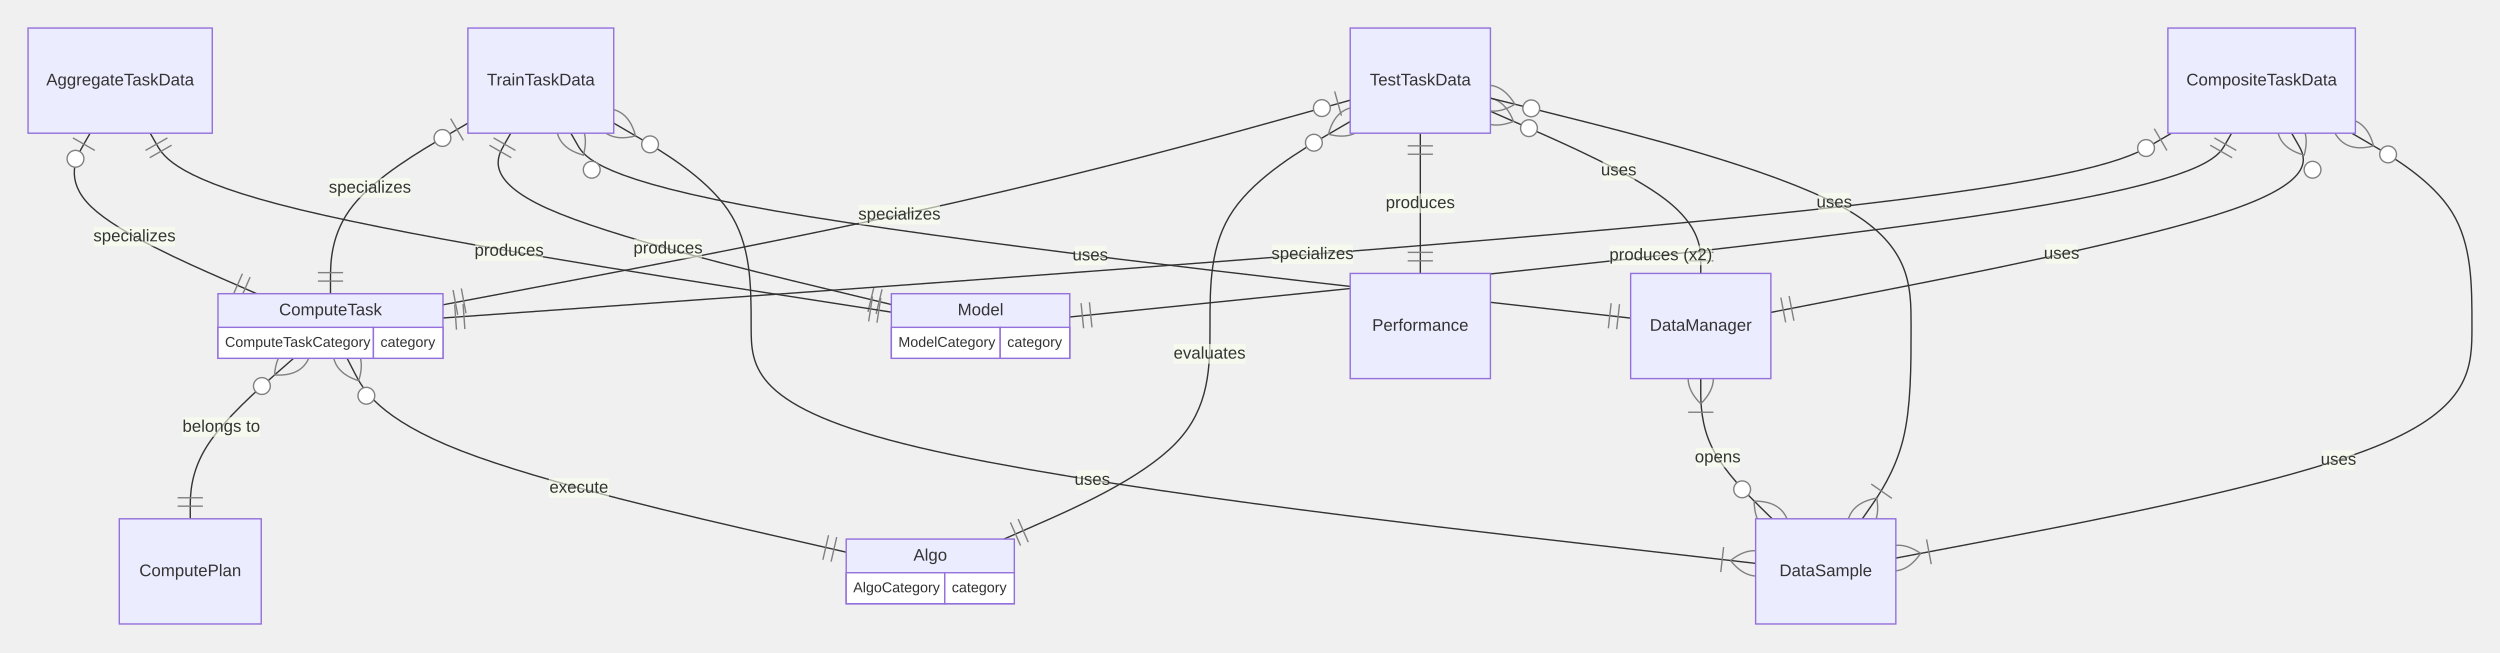
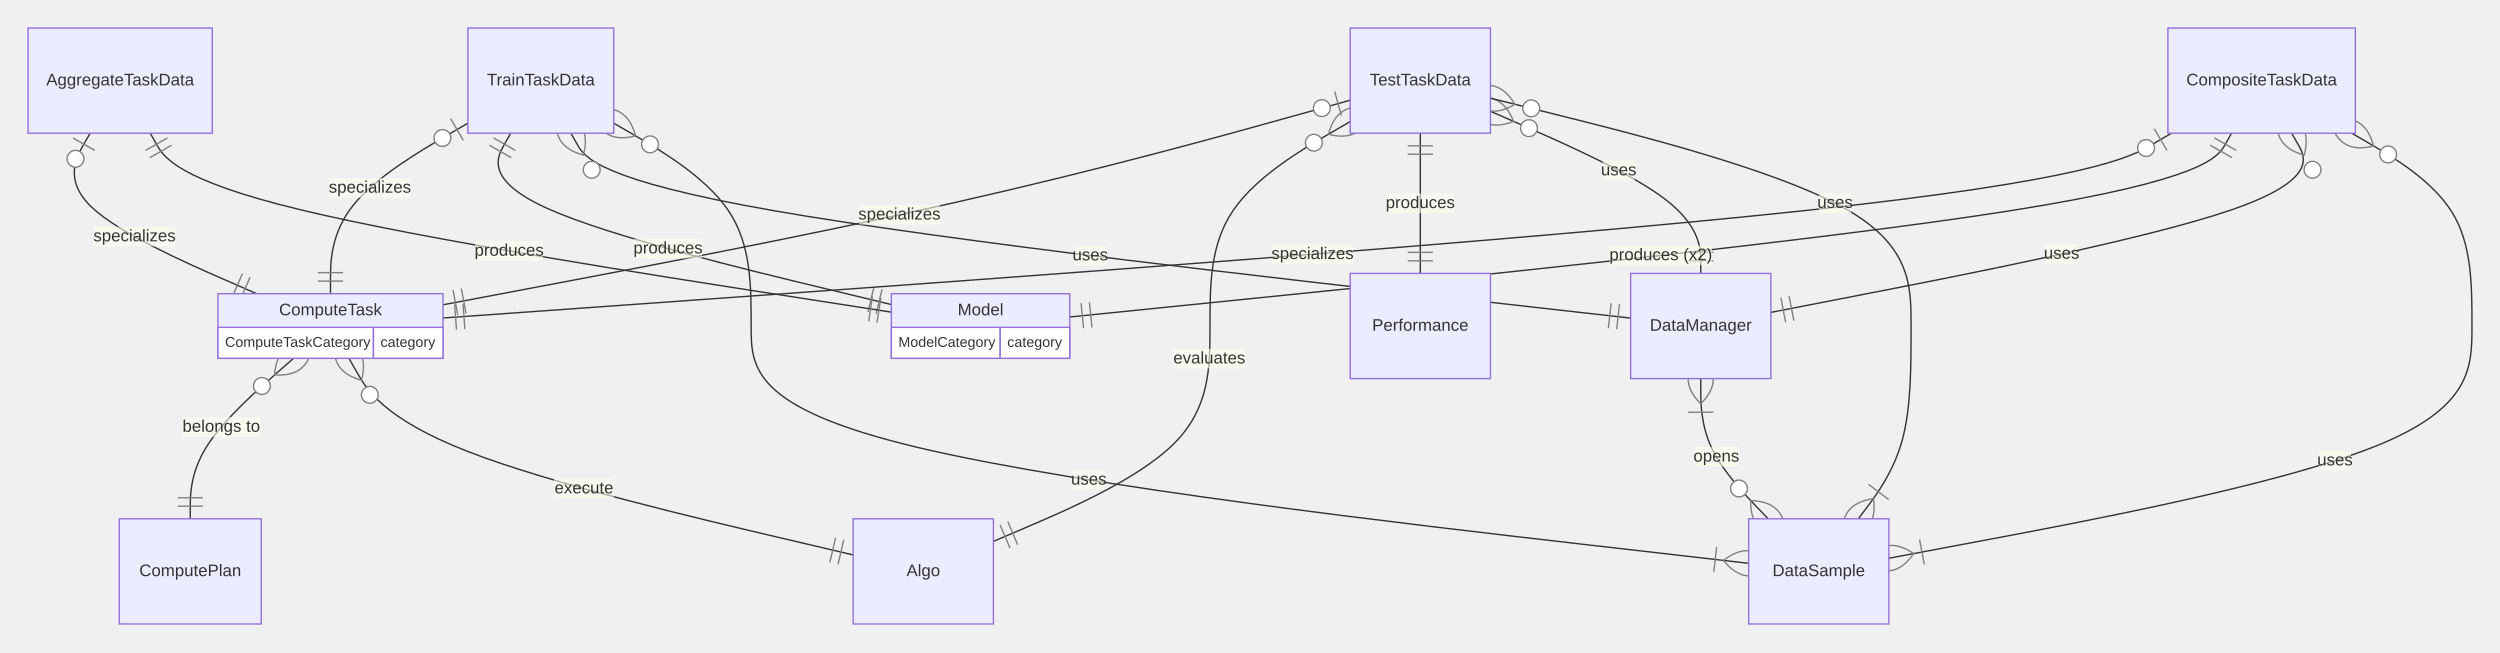
- <svg xmlns="http://www.w3.org/2000/svg" id="mermaid-1650544841487" width="100%" height="465" style="max-width: 1782.93px;" viewBox="0 0 1782.93 465" role="img" aria-labelledby="chart-title-mermaid-1650544841487 chart-desc-mermaid-1650544841487">
-   <style>#mermaid-1650544841487 {font-family:"trebuchet ms",verdana,arial,sans-serif;font-size:16px;fill:#333;}#mermaid-1650544841487 .error-icon{fill:#552222;}#mermaid-1650544841487 .error-text{fill:#552222;stroke:#552222;}#mermaid-1650544841487 .edge-thickness-normal{stroke-width:2px;}#mermaid-1650544841487 .edge-thickness-thick{stroke-width:3.5px;}#mermaid-1650544841487 .edge-pattern-solid{stroke-dasharray:0;}#mermaid-1650544841487 .edge-pattern-dashed{stroke-dasharray:3;}#mermaid-1650544841487 .edge-pattern-dotted{stroke-dasharray:2;}#mermaid-1650544841487 .marker{fill:#333333;stroke:#333333;}#mermaid-1650544841487 .marker.cross{stroke:#333333;}#mermaid-1650544841487 svg{font-family:"trebuchet ms",verdana,arial,sans-serif;font-size:16px;}#mermaid-1650544841487 .entityBox{fill:#ECECFF;stroke:#9370DB;}#mermaid-1650544841487 .attributeBoxOdd{fill:#ffffff;stroke:#9370DB;}#mermaid-1650544841487 .attributeBoxEven{fill:#f2f2f2;stroke:#9370DB;}#mermaid-1650544841487 .relationshipLabelBox{fill:hsl(80, 100%, 96.275%);opacity:0.7;background-color:hsl(80, 100%, 96.275%);}#mermaid-1650544841487 .relationshipLabelBox rect{opacity:0.5;}#mermaid-1650544841487 .relationshipLine{stroke:#333333;}#mermaid-1650544841487 :root{--mermaid-font-family:"trebuchet ms",verdana,arial,sans-serif;}</style>
+ <svg xmlns="http://www.w3.org/2000/svg" id="mermaid-1663335856541" width="100%" height="465" style="max-width: 1782.93px;" viewBox="0 0 1782.93 465">
+   <style>#mermaid-1663335856541 {font-family:"trebuchet ms",verdana,arial,sans-serif;font-size:16px;fill:#333;}#mermaid-1663335856541 .error-icon{fill:#552222;}#mermaid-1663335856541 .error-text{fill:#552222;stroke:#552222;}#mermaid-1663335856541 .edge-thickness-normal{stroke-width:2px;}#mermaid-1663335856541 .edge-thickness-thick{stroke-width:3.5px;}#mermaid-1663335856541 .edge-pattern-solid{stroke-dasharray:0;}#mermaid-1663335856541 .edge-pattern-dashed{stroke-dasharray:3;}#mermaid-1663335856541 .edge-pattern-dotted{stroke-dasharray:2;}#mermaid-1663335856541 .marker{fill:#333333;stroke:#333333;}#mermaid-1663335856541 .marker.cross{stroke:#333333;}#mermaid-1663335856541 svg{font-family:"trebuchet ms",verdana,arial,sans-serif;font-size:16px;}#mermaid-1663335856541 .entityBox{fill:#ECECFF;stroke:#9370DB;}#mermaid-1663335856541 .attributeBoxOdd{fill:#ffffff;stroke:#9370DB;}#mermaid-1663335856541 .attributeBoxEven{fill:#f2f2f2;stroke:#9370DB;}#mermaid-1663335856541 .relationshipLabelBox{fill:hsl(80, 100%, 96.275%);opacity:0.7;background-color:hsl(80, 100%, 96.275%);}#mermaid-1663335856541 .relationshipLabelBox rect{opacity:0.5;}#mermaid-1663335856541 .relationshipLine{stroke:#333333;}#mermaid-1663335856541 :root{--mermaid-font-family:"trebuchet ms",verdana,arial,sans-serif;}</style>
  <g />
  <defs>
    <marker id="ONLY_ONE_START" refX="0" refY="9" markerWidth="18" markerHeight="18" orient="auto">
      <path stroke="gray" fill="none" d="M9,0 L9,18 M15,0 L15,18" />
    </marker>
  </defs>
  <defs>
    <marker id="ONLY_ONE_END" refX="18" refY="9" markerWidth="18" markerHeight="18" orient="auto">
      <path stroke="gray" fill="none" d="M3,0 L3,18 M9,0 L9,18" />
    </marker>
  </defs>
  <defs>
    <marker id="ZERO_OR_ONE_START" refX="0" refY="9" markerWidth="30" markerHeight="18" orient="auto">
      <circle stroke="gray" fill="white" cx="21" cy="9" r="6" />
      <path stroke="gray" fill="none" d="M9,0 L9,18" />
    </marker>
  </defs>
  <defs>
    <marker id="ZERO_OR_ONE_END" refX="30" refY="9" markerWidth="30" markerHeight="18" orient="auto">
      <circle stroke="gray" fill="white" cx="9" cy="9" r="6" />
      <path stroke="gray" fill="none" d="M21,0 L21,18" />
    </marker>
  </defs>
  <defs>
    <marker id="ONE_OR_MORE_START" refX="18" refY="18" markerWidth="45" markerHeight="36" orient="auto">
      <path stroke="gray" fill="none" d="M0,18 Q 18,0 36,18 Q 18,36 0,18 M42,9 L42,27" />
    </marker>
  </defs>
  <defs>
    <marker id="ONE_OR_MORE_END" refX="27" refY="18" markerWidth="45" markerHeight="36" orient="auto">
      <path stroke="gray" fill="none" d="M3,9 L3,27 M9,18 Q27,0 45,18 Q27,36 9,18" />
    </marker>
  </defs>
  <defs>
    <marker id="ZERO_OR_MORE_START" refX="18" refY="18" markerWidth="57" markerHeight="36" orient="auto">
      <circle stroke="gray" fill="white" cx="48" cy="18" r="6" />
      <path stroke="gray" fill="none" d="M0,18 Q18,0 36,18 Q18,36 0,18" />
    </marker>
  </defs>
  <defs>
    <marker id="ZERO_OR_MORE_END" refX="39" refY="18" markerWidth="57" markerHeight="36" orient="auto">
      <circle stroke="gray" fill="white" cx="9" cy="18" r="6" />
      <path stroke="gray" fill="none" d="M21,18 Q39,0 57,18 Q39,36 21,18" />
    </marker>
  </defs>
-   <path class="er relationshipLine" d="M1212.93,270L1212.93,278.333C1212.93,286.667,1212.93,303.333,1221.418,320C1229.907,336.667,1246.884,353.333,1255.372,361.667L1263.86,370" stroke="gray" fill="none" marker-end="url(#ZERO_OR_MORE_END)" marker-start="url(#ONE_OR_MORE_START)" />
+   <path class="er relationshipLine" d="M1212.93,270L1212.93,278.333C1212.93,286.667,1212.93,303.333,1220.945,320C1228.959,336.667,1244.989,353.333,1253.004,361.667L1261.019,370" stroke="gray" fill="none" marker-end="url(#ZERO_OR_MORE_END)" marker-start="url(#ONE_OR_MORE_START)" />
  <path class="er relationshipLine" d="M209.357,255.546L197.08,266.288C184.803,277.031,160.249,298.515,147.972,317.591C135.695,336.667,135.695,353.333,135.695,361.667L135.695,370" stroke="gray" fill="none" marker-end="url(#ONLY_ONE_END)" marker-start="url(#ZERO_OR_MORE_START)" />
-   <path class="er relationshipLine" d="M247.555,255.546L253.083,266.288C258.611,277.031,269.667,298.515,328.99,321.557C388.314,344.598,495.905,369.197,549.701,381.496L603.496,393.795" stroke="gray" fill="none" marker-end="url(#ONLY_ONE_END)" marker-start="url(#ZERO_OR_MORE_START)" />
+   <path class="er relationshipLine" d="M248.864,255.546L255.003,266.288C261.141,277.031,273.418,298.515,333.352,321.885C393.286,345.255,500.878,370.509,554.673,383.136L608.469,395.764" stroke="gray" fill="none" marker-end="url(#ONLY_ONE_END)" marker-start="url(#ZERO_OR_MORE_START)" />
  <path class="er relationshipLine" d="M333.688,87.838L317.355,97.365C301.023,106.892,268.359,125.946,252.027,146.215C235.695,166.485,235.695,187.969,235.695,198.712L235.695,209.454" stroke="gray" fill="none" marker-end="url(#ONLY_ONE_END)" marker-start="url(#ZERO_OR_ONE_START)" />
  <path class="er relationshipLine" d="M364.267,95L359.505,103.333C354.743,111.667,345.219,128.333,390.457,148.699C435.695,169.064,535.695,193.128,585.695,205.159L635.695,217.191" stroke="gray" fill="none" marker-end="url(#ONLY_ONE_END)" marker-start="url(#ONLY_ONE_START)" />
  <path class="er relationshipLine" d="M407.124,95L411.886,103.333C416.648,111.667,426.172,128.333,552.139,150.312C678.107,172.29,920.518,199.581,1041.724,213.226L1162.93,226.871" stroke="gray" fill="none" marker-end="url(#ONLY_ONE_END)" marker-start="url(#ZERO_OR_MORE_START)" />
-   <path class="er relationshipLine" d="M437.703,87.838L454.035,97.365C470.367,106.892,503.031,125.946,519.363,150.056C535.695,174.167,535.695,203.333,535.695,232.5C535.695,261.667,535.695,290.833,655.089,319.049C774.483,347.264,1013.271,374.527,1132.665,388.159L1252.059,401.791" stroke="gray" fill="none" marker-end="url(#ONE_OR_MORE_END)" marker-start="url(#ZERO_OR_MORE_START)" />
+   <path class="er relationshipLine" d="M437.703,87.838L454.035,97.365C470.367,106.892,503.031,125.946,519.363,150.056C535.695,174.167,535.695,203.333,535.695,232.5C535.695,261.667,535.695,290.833,654.26,319.042C772.826,347.251,1009.956,374.503,1128.521,388.128L1247.086,401.754" stroke="gray" fill="none" marker-end="url(#ONE_OR_MORE_END)" marker-start="url(#ZERO_OR_MORE_START)" />
  <path class="er relationshipLine" d="M962.93,71.45L918.993,83.708C875.057,95.967,787.185,120.483,679.352,144.801C571.518,169.119,443.724,193.238,379.827,205.298L315.93,217.357" stroke="gray" fill="none" marker-end="url(#ONLY_ONE_END)" marker-start="url(#ZERO_OR_ONE_START)" />
-   <path class="er relationshipLine" d="M962.93,86.667L946.263,96.389C929.596,106.111,896.263,125.556,879.596,149.861C862.93,174.167,862.93,203.333,862.93,232.5C862.93,261.667,862.93,290.833,838.439,316.159C813.947,341.485,764.965,362.969,740.474,373.712L715.983,384.454" stroke="gray" fill="none" marker-end="url(#ONLY_ONE_END)" marker-start="url(#ZERO_OR_MORE_START)" />
+   <path class="er relationshipLine" d="M962.93,86.667L946.263,96.389C929.596,106.111,896.263,125.556,879.596,149.861C862.93,174.167,862.93,203.333,862.93,232.5C862.93,261.667,862.93,290.833,837.186,316.434C811.443,342.034,759.956,364.068,734.212,375.085L708.469,386.102" stroke="gray" fill="none" marker-end="url(#ONLY_ONE_END)" marker-start="url(#ZERO_OR_MORE_START)" />
  <path class="er relationshipLine" d="M1012.93,95L1012.93,103.333C1012.93,111.667,1012.93,128.333,1012.93,145C1012.93,161.667,1012.93,178.333,1012.93,186.667L1012.93,195" stroke="gray" fill="none" marker-end="url(#ONLY_ONE_END)" marker-start="url(#ONLY_ONE_START)" />
  <path class="er relationshipLine" d="M1062.93,79.375L1087.93,90.312C1112.93,101.25,1162.93,123.125,1187.93,142.396C1212.93,161.667,1212.93,178.333,1212.93,186.667L1212.93,195" stroke="gray" fill="none" marker-end="url(#ONLY_ONE_END)" marker-start="url(#ZERO_OR_MORE_START)" />
-   <path class="er relationshipLine" d="M1062.93,70L1112.93,82.5C1162.93,95,1262.93,120,1312.93,147.083C1362.93,174.167,1362.93,203.333,1362.93,232.5C1362.93,261.667,1362.93,290.833,1357.132,313.75C1351.335,336.667,1339.741,353.333,1333.943,361.667L1328.146,370" stroke="gray" fill="none" marker-end="url(#ONE_OR_MORE_END)" marker-start="url(#ZERO_OR_MORE_START)" />
+   <path class="er relationshipLine" d="M1062.93,70L1112.93,82.5C1162.93,95,1262.93,120,1312.93,147.083C1362.93,174.167,1362.93,203.333,1362.93,232.5C1362.93,261.667,1362.93,290.833,1356.659,313.75C1350.388,336.667,1337.846,353.333,1331.576,361.667L1325.305,370" stroke="gray" fill="none" marker-end="url(#ONE_OR_MORE_END)" marker-start="url(#ZERO_OR_MORE_START)" />
  <path class="er relationshipLine" d="M64.267,95L59.505,103.333C54.743,111.667,45.219,128.333,65.011,147.409C84.803,166.485,133.911,187.969,158.465,198.712L183.019,209.454" stroke="gray" fill="none" marker-end="url(#ONLY_ONE_END)" marker-start="url(#ZERO_OR_ONE_START)" />
  <path class="er relationshipLine" d="M107.124,95L111.886,103.333C116.648,111.667,126.172,128.333,214.267,149.604C302.362,170.875,469.029,196.749,552.362,209.686L635.695,222.624" stroke="gray" fill="none" marker-end="url(#ONLY_ONE_END)" marker-start="url(#ONLY_ONE_START)" />
  <path class="er relationshipLine" d="M1548.644,95L1534.358,103.333C1520.073,111.667,1491.501,128.333,1286.049,150.297C1080.596,172.26,698.263,199.52,507.096,213.15L315.93,226.779" stroke="gray" fill="none" marker-end="url(#ONLY_ONE_END)" marker-start="url(#ZERO_OR_ONE_START)" />
  <path class="er relationshipLine" d="M1591.501,95L1586.739,103.333C1581.977,111.667,1572.453,128.333,1434.358,150.176C1296.263,172.018,1029.596,199.036,896.263,212.545L762.93,226.054" stroke="gray" fill="none" marker-end="url(#ONLY_ONE_END)" marker-start="url(#ONLY_ONE_START)" />
  <path class="er relationshipLine" d="M1634.358,95L1639.12,103.333C1643.882,111.667,1653.406,128.333,1591.501,149.63C1529.596,170.926,1396.263,196.852,1329.596,209.815L1262.93,222.778" stroke="gray" fill="none" marker-end="url(#ONLY_ONE_END)" marker-start="url(#ZERO_OR_MORE_START)" />
-   <path class="er relationshipLine" d="M1677.215,95L1691.501,103.333C1705.787,111.667,1734.358,128.333,1748.644,151.25C1762.93,174.167,1762.93,203.333,1762.93,232.5C1762.93,261.667,1762.93,290.833,1694.451,318.418C1625.973,346.002,1489.016,372.005,1420.537,385.006L1352.059,398.007" stroke="gray" fill="none" marker-end="url(#ONE_OR_MORE_END)" marker-start="url(#ZERO_OR_MORE_START)" />
+   <path class="er relationshipLine" d="M1677.215,95L1691.501,103.333C1705.787,111.667,1734.358,128.333,1748.644,151.25C1762.93,174.167,1762.93,203.333,1762.93,232.5C1762.93,261.667,1762.93,290.833,1693.622,318.435C1624.315,346.036,1485.701,372.072,1416.393,385.09L1347.086,398.108" stroke="gray" fill="none" marker-end="url(#ONE_OR_MORE_END)" marker-start="url(#ZERO_OR_MORE_START)" />
  <g id="DataManager" transform="translate(1162.93,195 )">
    <rect class="er entityBox" fill="honeydew" fill-opacity="100%" stroke="gray" x="0" y="0" width="100" height="75" />
    <text class="er entityLabel" id="entity-DataManager" x="0" y="0" dominant-baseline="middle" text-anchor="middle" style="font-family: &quot;trebuchet ms&quot;, verdana, arial, sans-serif;; font-size: 12px" transform="translate(50,37.5)">DataManager</text>
  </g>
-   <g id="DataSample" transform="translate(1252.059,370 )">
+   <g id="DataSample" transform="translate(1247.086,370 )">
    <rect class="er entityBox" fill="honeydew" fill-opacity="100%" stroke="gray" x="0" y="0" width="100" height="75" />
    <text class="er entityLabel" id="entity-DataSample" x="0" y="0" dominant-baseline="middle" text-anchor="middle" style="font-family: &quot;trebuchet ms&quot;, verdana, arial, sans-serif;; font-size: 12px" transform="translate(50,37.5)">DataSample</text>
  </g>
  <g id="ComputeTask" transform="translate(155.4609,209.4541 )">
    <rect class="er entityBox" fill="honeydew" fill-opacity="100%" stroke="gray" x="0" y="0" width="160.469" height="46.092" />
    <text class="er entityLabel" id="entity-ComputeTask" x="0" y="0" dominant-baseline="middle" text-anchor="middle" style="font-family: &quot;trebuchet ms&quot;, verdana, arial, sans-serif;; font-size: 12px" transform="translate(80.23438,12)">ComputeTask</text>
    <rect class="er attributeBoxOdd" fill="honeydew" fill-opacity="100%" stroke="gray" x="0" y="24" width="110.859" height="22.092" />
    <text class="er entityLabel" id="entity-ComputeTask-attr-1-type" x="0" y="0" dominant-baseline="middle" text-anchor="left" style="font-family: &quot;trebuchet ms&quot;, verdana, arial, sans-serif;; font-size: 10.2px" transform="translate(5,35.0459)">ComputeTaskCategory</text>
    <rect class="er attributeBoxOdd" fill="honeydew" fill-opacity="100%" stroke="gray" x="110.859" y="24" width="49.609" height="22.092" />
    <text class="er entityLabel" id="entity-ComputeTask-attr-1-name" x="0" y="0" dominant-baseline="middle" text-anchor="left" style="font-family: &quot;trebuchet ms&quot;, verdana, arial, sans-serif;; font-size: 10.2px" transform="translate(115.8594,35.0459)">category</text>
  </g>
  <g id="ComputePlan" transform="translate(85.08594,370 )">
    <rect class="er entityBox" fill="honeydew" fill-opacity="100%" stroke="gray" x="0" y="0" width="101.219" height="75" />
    <text class="er entityLabel" id="entity-ComputePlan" x="0" y="0" dominant-baseline="middle" text-anchor="middle" style="font-family: &quot;trebuchet ms&quot;, verdana, arial, sans-serif;; font-size: 12px" transform="translate(50.60938,37.5)">ComputePlan</text>
  </g>
-   <g id="Algo" transform="translate(603.4961,384.4541 )">
-     <rect class="er entityBox" fill="honeydew" fill-opacity="100%" stroke="gray" x="0" y="0" width="119.891" height="46.092" />
-     <text class="er entityLabel" id="entity-Algo" x="0" y="0" dominant-baseline="middle" text-anchor="middle" style="font-family: &quot;trebuchet ms&quot;, verdana, arial, sans-serif;; font-size: 12px" transform="translate(59.94531,12)">Algo</text>
-     <rect class="er attributeBoxOdd" fill="honeydew" fill-opacity="100%" stroke="gray" x="0" y="24" width="70.281" height="22.092" />
-     <text class="er entityLabel" id="entity-Algo-attr-1-type" x="0" y="0" dominant-baseline="middle" text-anchor="left" style="font-family: &quot;trebuchet ms&quot;, verdana, arial, sans-serif;; font-size: 10.2px" transform="translate(5,35.0459)">AlgoCategory</text>
-     <rect class="er attributeBoxOdd" fill="honeydew" fill-opacity="100%" stroke="gray" x="70.281" y="24" width="49.609" height="22.092" />
-     <text class="er entityLabel" id="entity-Algo-attr-1-name" x="0" y="0" dominant-baseline="middle" text-anchor="left" style="font-family: &quot;trebuchet ms&quot;, verdana, arial, sans-serif;; font-size: 10.2px" transform="translate(75.28125,35.0459)">category</text>
+   <g id="Algo" transform="translate(608.4688,370 )">
+     <rect class="er entityBox" fill="honeydew" fill-opacity="100%" stroke="gray" x="0" y="0" width="100" height="75" />
+     <text class="er entityLabel" id="entity-Algo" x="0" y="0" dominant-baseline="middle" text-anchor="middle" style="font-family: &quot;trebuchet ms&quot;, verdana, arial, sans-serif;; font-size: 12px" transform="translate(50,37.5)">Algo</text>
  </g>
  <g id="TrainTaskData" transform="translate(333.6875,20 )">
    <rect class="er entityBox" fill="honeydew" fill-opacity="100%" stroke="gray" x="0" y="0" width="104.016" height="75" />
    <text class="er entityLabel" id="entity-TrainTaskData" x="0" y="0" dominant-baseline="middle" text-anchor="middle" style="font-family: &quot;trebuchet ms&quot;, verdana, arial, sans-serif;; font-size: 12px" transform="translate(52.00781,37.5)">TrainTaskData</text>
  </g>
  <g id="Model" transform="translate(635.6953,209.4541 )">
    <rect class="er entityBox" fill="honeydew" fill-opacity="100%" stroke="gray" x="0" y="0" width="127.234" height="46.092" />
    <text class="er entityLabel" id="entity-Model" x="0" y="0" dominant-baseline="middle" text-anchor="middle" style="font-family: &quot;trebuchet ms&quot;, verdana, arial, sans-serif;; font-size: 12px" transform="translate(63.61719,12)">Model</text>
    <rect class="er attributeBoxOdd" fill="honeydew" fill-opacity="100%" stroke="gray" x="0" y="24" width="77.625" height="22.092" />
    <text class="er entityLabel" id="entity-Model-attr-1-type" x="0" y="0" dominant-baseline="middle" text-anchor="left" style="font-family: &quot;trebuchet ms&quot;, verdana, arial, sans-serif;; font-size: 10.2px" transform="translate(5,35.0459)">ModelCategory</text>
    <rect class="er attributeBoxOdd" fill="honeydew" fill-opacity="100%" stroke="gray" x="77.625" y="24" width="49.609" height="22.092" />
    <text class="er entityLabel" id="entity-Model-attr-1-name" x="0" y="0" dominant-baseline="middle" text-anchor="left" style="font-family: &quot;trebuchet ms&quot;, verdana, arial, sans-serif;; font-size: 10.2px" transform="translate(82.625,35.0459)">category</text>
  </g>
  <g id="TestTaskData" transform="translate(962.9297,20 )">
    <rect class="er entityBox" fill="honeydew" fill-opacity="100%" stroke="gray" x="0" y="0" width="100" height="75" />
    <text class="er entityLabel" id="entity-TestTaskData" x="0" y="0" dominant-baseline="middle" text-anchor="middle" style="font-family: &quot;trebuchet ms&quot;, verdana, arial, sans-serif;; font-size: 12px" transform="translate(50,37.5)">TestTaskData</text>
  </g>
  <g id="Performance" transform="translate(962.9297,195 )">
    <rect class="er entityBox" fill="honeydew" fill-opacity="100%" stroke="gray" x="0" y="0" width="100" height="75" />
    <text class="er entityLabel" id="entity-Performance" x="0" y="0" dominant-baseline="middle" text-anchor="middle" style="font-family: &quot;trebuchet ms&quot;, verdana, arial, sans-serif;; font-size: 12px" transform="translate(50,37.5)">Performance</text>
  </g>
  <g id="AggregateTaskData" transform="translate(20,20 )">
    <rect class="er entityBox" fill="honeydew" fill-opacity="100%" stroke="gray" x="0" y="0" width="131.391" height="75" />
    <text class="er entityLabel" id="entity-AggregateTaskData" x="0" y="0" dominant-baseline="middle" text-anchor="middle" style="font-family: &quot;trebuchet ms&quot;, verdana, arial, sans-serif;; font-size: 12px" transform="translate(65.69531,37.5)">AggregateTaskData</text>
  </g>
  <g id="CompositeTaskData" transform="translate(1546.078,20 )">
    <rect class="er entityBox" fill="honeydew" fill-opacity="100%" stroke="gray" x="0" y="0" width="133.703" height="75" />
    <text class="er entityLabel" id="entity-CompositeTaskData" x="0" y="0" dominant-baseline="middle" text-anchor="middle" style="font-family: &quot;trebuchet ms&quot;, verdana, arial, sans-serif;; font-size: 12px" transform="translate(66.85156,37.5)">CompositeTaskData</text>
  </g>
-   <rect class="er relationshipLabelBox" x="1209.481" y="319.332" width="31.094" height="14" fill="white" fill-opacity="85%" />
-   <text class="er relationshipLabel" id="rel1" x="1225.028" y="326.332" text-anchor="middle" dominant-baseline="middle" style="font-family: &quot;trebuchet ms&quot;, verdana, arial, sans-serif;; font-size: 12px">opens</text>
+   <rect class="er relationshipLabelBox" x="1208.504" y="318.819" width="31.094" height="14" fill="white" fill-opacity="85%" />
+   <text class="er relationshipLabel" id="rel1" x="1224.051" y="325.819" text-anchor="middle" dominant-baseline="middle" style="font-family: &quot;trebuchet ms&quot;, verdana, arial, sans-serif;; font-size: 12px">opens</text>
  <rect class="er relationshipLabelBox" x="130.085" y="297.529" width="55.469" height="14" fill="white" fill-opacity="85%" />
  <text class="er relationshipLabel" id="rel2" x="157.819" y="304.529" text-anchor="middle" dominant-baseline="middle" style="font-family: &quot;trebuchet ms&quot;, verdana, arial, sans-serif;; font-size: 12px">belongs to</text>
-   <rect class="er relationshipLabelBox" x="391.376" y="340.983" width="42.906" height="14" fill="white" fill-opacity="85%" />
-   <text class="er relationshipLabel" id="rel3" x="412.829" y="347.983" text-anchor="middle" dominant-baseline="middle" style="font-family: &quot;trebuchet ms&quot;, verdana, arial, sans-serif;; font-size: 12px">execute</text>
+   <rect class="er relationshipLabelBox" x="395.04" y="341.473" width="42.906" height="14" fill="white" fill-opacity="85%" />
+   <text class="er relationshipLabel" id="rel3" x="416.493" y="348.473" text-anchor="middle" dominant-baseline="middle" style="font-family: &quot;trebuchet ms&quot;, verdana, arial, sans-serif;; font-size: 12px">execute</text>
  <rect class="er relationshipLabelBox" x="234.893" y="127.013" width="57.828" height="14" fill="white" fill-opacity="85%" />
  <text class="er relationshipLabel" id="rel4" x="263.807" y="134.013" text-anchor="middle" dominant-baseline="middle" style="font-family: &quot;trebuchet ms&quot;, verdana, arial, sans-serif;; font-size: 12px">specializes</text>
  <rect class="er relationshipLabelBox" x="452.245" y="170.335" width="48.375" height="14" fill="white" fill-opacity="85%" />
  <text class="er relationshipLabel" id="rel5" x="476.433" y="177.335" text-anchor="middle" dominant-baseline="middle" style="font-family: &quot;trebuchet ms&quot;, verdana, arial, sans-serif;; font-size: 12px">produces</text>
  <rect class="er relationshipLabelBox" x="766.147" y="175.267" width="22.828" height="14" fill="white" fill-opacity="85%" />
  <text class="er relationshipLabel" id="rel6" x="777.561" y="182.267" text-anchor="middle" dominant-baseline="middle" style="font-family: &quot;trebuchet ms&quot;, verdana, arial, sans-serif;; font-size: 12px">uses</text>
-   <rect class="er relationshipLabelBox" x="767.583" y="335.371" width="22.828" height="14" fill="white" fill-opacity="85%" />
-   <text class="er relationshipLabel" id="rel7" x="778.998" y="342.371" text-anchor="middle" dominant-baseline="middle" style="font-family: &quot;trebuchet ms&quot;, verdana, arial, sans-serif;; font-size: 12px">uses</text>
+   <rect class="er relationshipLabelBox" x="765.059" y="335.224" width="22.828" height="14" fill="white" fill-opacity="85%" />
+   <text class="er relationshipLabel" id="rel7" x="776.473" y="342.224" text-anchor="middle" dominant-baseline="middle" style="font-family: &quot;trebuchet ms&quot;, verdana, arial, sans-serif;; font-size: 12px">uses</text>
  <rect class="er relationshipLabelBox" x="612.519" y="146.175" width="57.828" height="14" fill="white" fill-opacity="85%" />
  <text class="er relationshipLabel" id="rel8" x="641.433" y="153.175" text-anchor="middle" dominant-baseline="middle" style="font-family: &quot;trebuchet ms&quot;, verdana, arial, sans-serif;; font-size: 12px">specializes</text>
-   <rect class="er relationshipLabelBox" x="836.993" y="245.334" width="51.297" height="14" fill="white" fill-opacity="85%" />
-   <text class="er relationshipLabel" id="rel9" x="862.641" y="252.334" text-anchor="middle" dominant-baseline="middle" style="font-family: &quot;trebuchet ms&quot;, verdana, arial, sans-serif;; font-size: 12px">evaluates</text>
+   <rect class="er relationshipLabelBox" x="836.79" y="248.804" width="51.297" height="14" fill="white" fill-opacity="85%" />
+   <text class="er relationshipLabel" id="rel9" x="862.439" y="255.804" text-anchor="middle" dominant-baseline="middle" style="font-family: &quot;trebuchet ms&quot;, verdana, arial, sans-serif;; font-size: 12px">evaluates</text>
  <rect class="er relationshipLabelBox" x="988.742" y="138" width="48.375" height="14" fill="white" fill-opacity="85%" />
  <text class="er relationshipLabel" id="rel10" x="1012.93" y="145" text-anchor="middle" dominant-baseline="middle" style="font-family: &quot;trebuchet ms&quot;, verdana, arial, sans-serif;; font-size: 12px">produces</text>
  <rect class="er relationshipLabelBox" x="1142.981" y="114.658" width="22.828" height="14" fill="white" fill-opacity="85%" />
  <text class="er relationshipLabel" id="rel11" x="1154.395" y="121.658" text-anchor="middle" dominant-baseline="middle" style="font-family: &quot;trebuchet ms&quot;, verdana, arial, sans-serif;; font-size: 12px">uses</text>
-   <rect class="er relationshipLabelBox" x="1296.75" y="137.584" width="22.828" height="14" fill="white" fill-opacity="85%" />
-   <text class="er relationshipLabel" id="rel12" x="1308.164" y="144.584" text-anchor="middle" dominant-baseline="middle" style="font-family: &quot;trebuchet ms&quot;, verdana, arial, sans-serif;; font-size: 12px">uses</text>
+   <rect class="er relationshipLabelBox" x="1297.3" y="137.866" width="22.828" height="14" fill="white" fill-opacity="85%" />
+   <text class="er relationshipLabel" id="rel12" x="1308.714" y="144.866" text-anchor="middle" dominant-baseline="middle" style="font-family: &quot;trebuchet ms&quot;, verdana, arial, sans-serif;; font-size: 12px">uses</text>
  <rect class="er relationshipLabelBox" x="67.014" y="161.702" width="57.828" height="14" fill="white" fill-opacity="85%" />
  <text class="er relationshipLabel" id="rel13" x="95.928" y="168.702" text-anchor="middle" dominant-baseline="middle" style="font-family: &quot;trebuchet ms&quot;, verdana, arial, sans-serif;; font-size: 12px">specializes</text>
  <rect class="er relationshipLabelBox" x="338.916" y="171.984" width="48.375" height="14" fill="white" fill-opacity="85%" />
  <text class="er relationshipLabel" id="rel14" x="363.103" y="178.984" text-anchor="middle" dominant-baseline="middle" style="font-family: &quot;trebuchet ms&quot;, verdana, arial, sans-serif;; font-size: 12px">produces</text>
  <rect class="er relationshipLabelBox" x="907.122" y="174.337" width="57.828" height="14" fill="white" fill-opacity="85%" />
  <text class="er relationshipLabel" id="rel15" x="936.036" y="181.337" text-anchor="middle" dominant-baseline="middle" style="font-family: &quot;trebuchet ms&quot;, verdana, arial, sans-serif;; font-size: 12px">specializes</text>
  <rect class="er relationshipLabelBox" x="1147.888" y="175.146" width="73.109" height="14" fill="white" fill-opacity="85%" />
  <text class="er relationshipLabel" id="rel16" x="1184.443" y="182.146" text-anchor="middle" dominant-baseline="middle" style="font-family: &quot;trebuchet ms&quot;, verdana, arial, sans-serif;; font-size: 12px">produces (x2)</text>
  <rect class="er relationshipLabelBox" x="1458.863" y="174.106" width="22.828" height="14" fill="white" fill-opacity="85%" />
  <text class="er relationshipLabel" id="rel17" x="1470.277" y="181.106" text-anchor="middle" dominant-baseline="middle" style="font-family: &quot;trebuchet ms&quot;, verdana, arial, sans-serif;; font-size: 12px">uses</text>
-   <rect class="er relationshipLabelBox" x="1656.306" y="321.05" width="22.828" height="14" fill="white" fill-opacity="85%" />
-   <text class="er relationshipLabel" id="rel18" x="1667.72" y="328.05" text-anchor="middle" dominant-baseline="middle" style="font-family: &quot;trebuchet ms&quot;, verdana, arial, sans-serif;; font-size: 12px">uses</text>
+   <rect class="er relationshipLabelBox" x="1653.822" y="321.502" width="22.828" height="14" fill="white" fill-opacity="85%" />
+   <text class="er relationshipLabel" id="rel18" x="1665.236" y="328.502" text-anchor="middle" dominant-baseline="middle" style="font-family: &quot;trebuchet ms&quot;, verdana, arial, sans-serif;; font-size: 12px">uses</text>
</svg>
